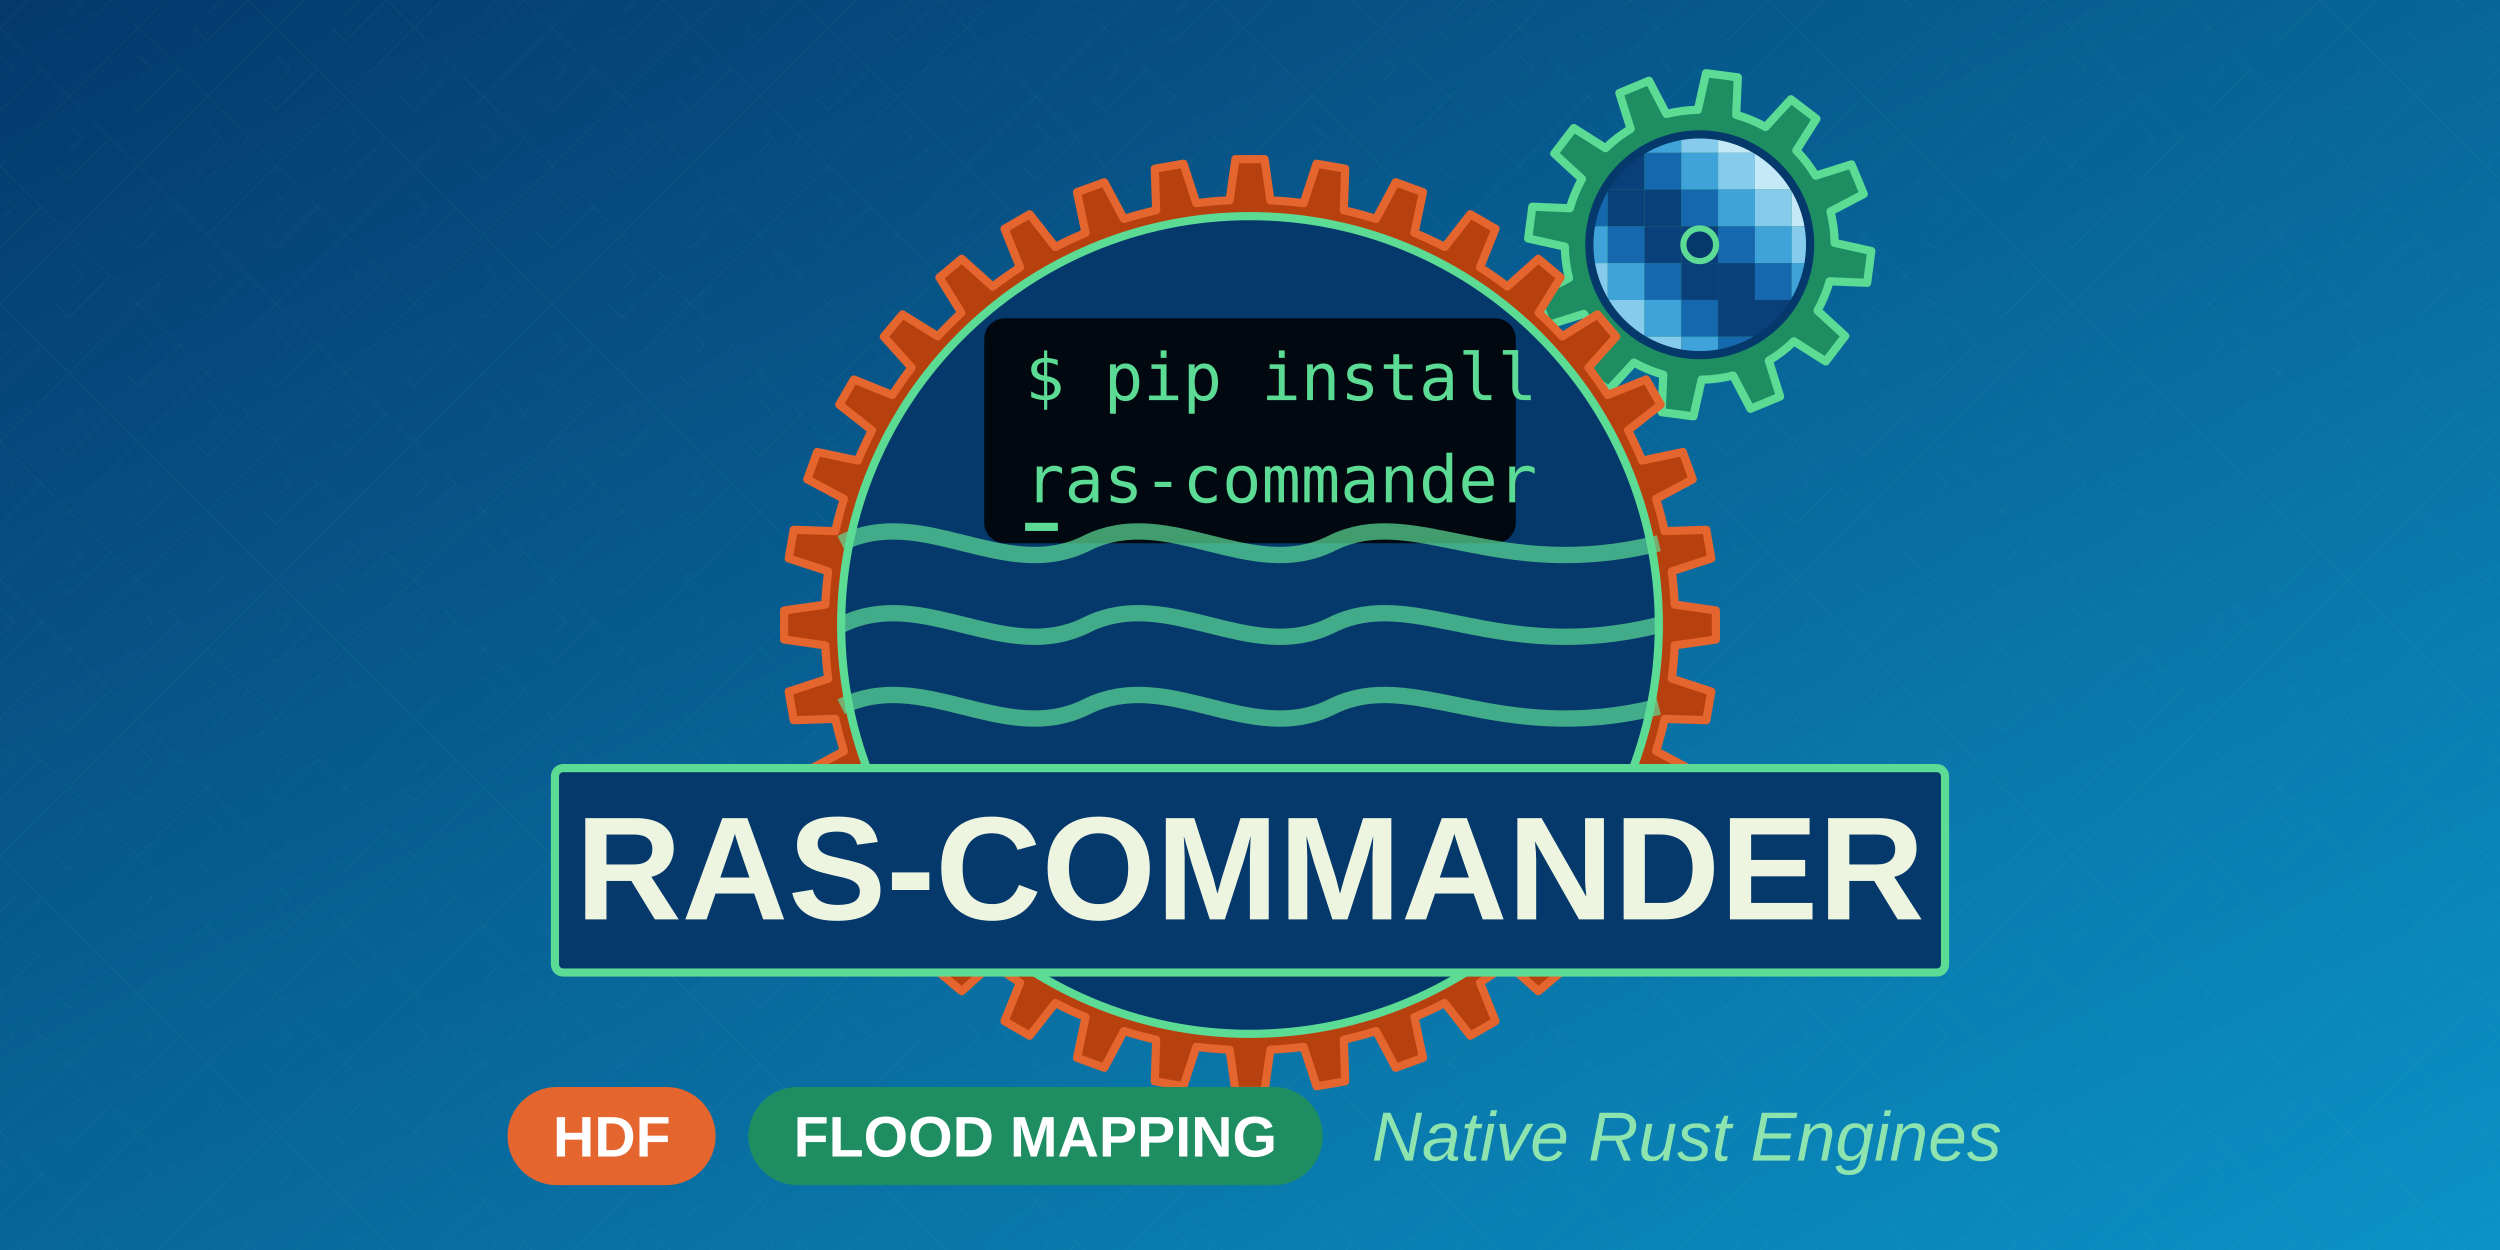
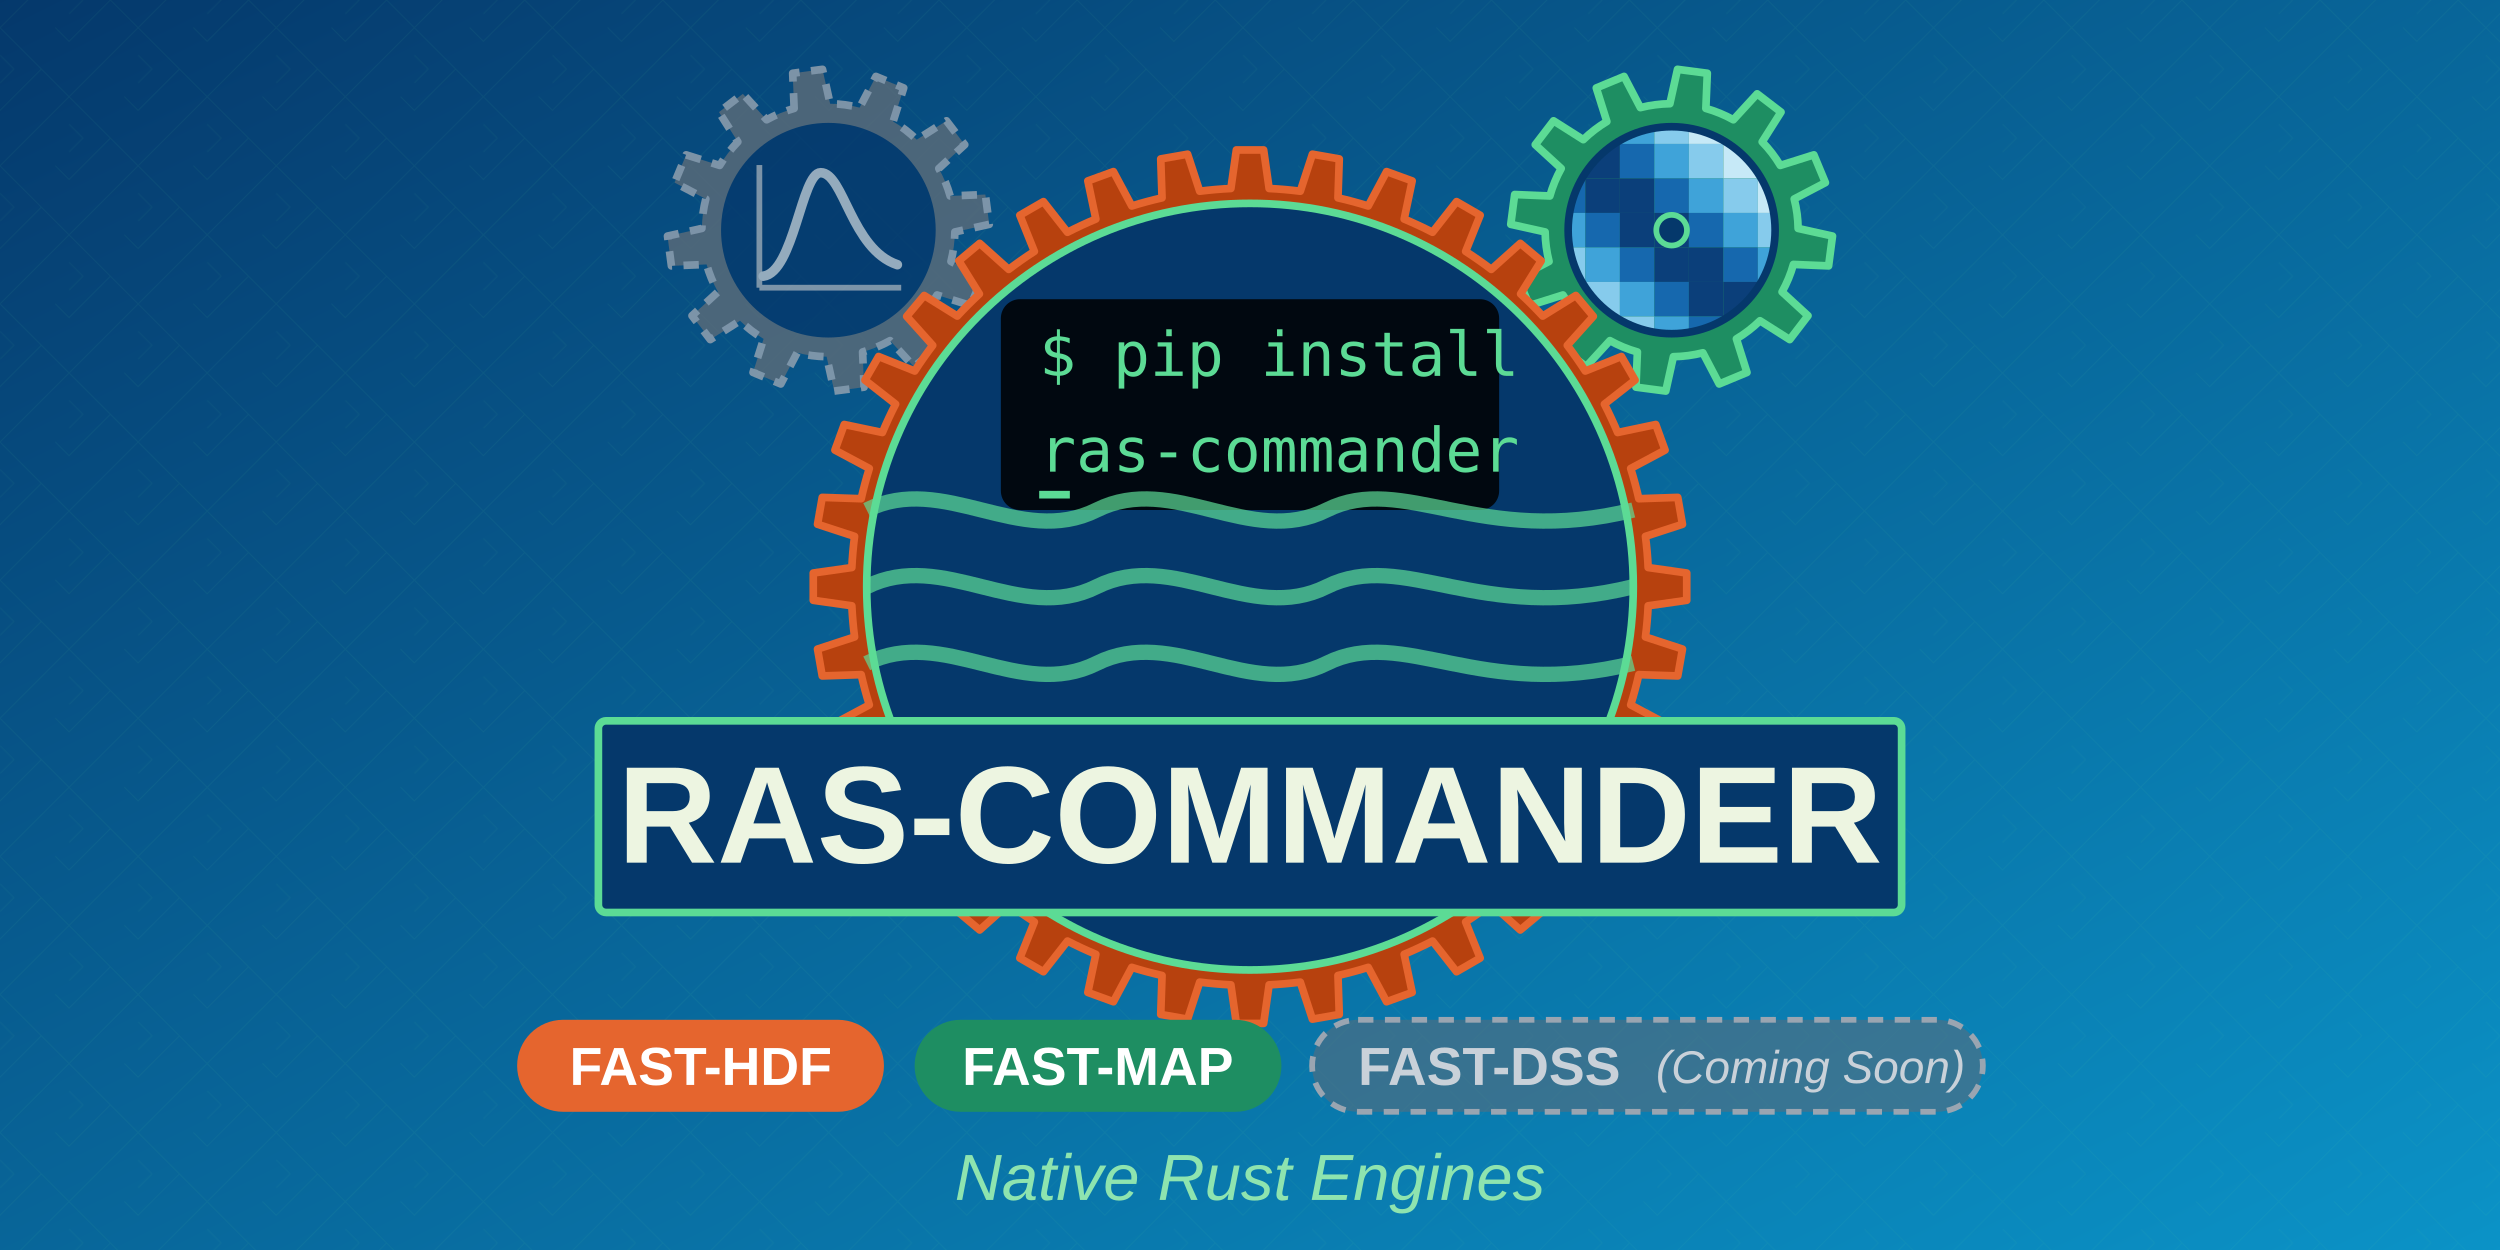
<svg xmlns="http://www.w3.org/2000/svg" viewBox="0 0 1280 640" width="1280" height="640">
  <defs>
    <linearGradient id="bg-gradient" x1="0%" y1="0%" x2="100%" y2="100%">
      <stop offset="0%" stop-color="#05386B" />
      <stop offset="100%" stop-color="#0B93C7" />
    </linearGradient>
    <pattern id="circuit-pattern" patternUnits="userSpaceOnUse" width="50" height="50" patternTransform="rotate(45)">
      <path d="M10,0 L10,50 M0,10 L50,10 M20,20 L30,20 L30,30 M40,10 L40,40 L30,40" fill="none" stroke="#5CDB95" stroke-width="0.5" stroke-opacity="0.3" />
    </pattern>
  </defs>
  <rect width="1280" height="640" fill="url(#bg-gradient)" />
  <rect width="1280" height="640" fill="url(#circuit-pattern)" opacity="0.2" />
-   <g transform="translate(169,6) scale(2.09333)">
+   <g transform="translate(198.438,6) scale(1.9625)">
    <path d="M334.54,24.00 L336.53,15.03 L344.31,16.05 L343.93,25.23 A33,33 0 0 1 351.10,28.19 L357.31,21.42 L363.54,26.19 L358.62,33.95 A33,33 0 0 1 363.35,40.10 L372.11,37.34 L375.12,44.59 L366.98,48.85 A33,33 0 0 1 368.00,56.54 L376.97,58.53 L375.95,66.31 L366.77,65.93 A33,33 0 0 1 363.81,73.10 L370.58,79.31 L365.81,85.54 L358.05,80.62 A33,33 0 0 1 351.90,85.35 L354.66,94.11 L347.41,97.12 L343.15,88.98 A33,33 0 0 1 335.46,90.00 L333.47,98.97 L325.69,97.95 L326.07,88.77 A33,33 0 0 1 318.90,85.81 L312.69,92.58 L306.46,87.81 L311.38,80.05 A33,33 0 0 1 306.65,73.90 L297.89,76.66 L294.88,69.41 L303.02,65.15 A33,33 0 0 1 302.00,57.46 L293.03,55.47 L294.05,47.69 L303.23,48.07 A33,33 0 0 1 306.19,40.90 L299.42,34.69 L304.19,28.46 L311.95,33.38 A33,33 0 0 1 318.10,28.65 L315.34,19.89 L322.59,16.88 L326.85,25.02 A33,33 0 0 1 334.54,24.00 Z" fill="#1E8E62" stroke="#5CDB95" stroke-width="2" stroke-linejoin="round" />
    <clipPath id="map-face">
      <circle cx="335" cy="57" r="27" />
    </clipPath>
    <g clip-path="url(#map-face)">
      <rect x="303.5" y="25.5" width="9" height="9" fill="#0B3F7A" />
      <rect x="312.5" y="25.5" width="9" height="9" fill="#1668AE" />
      <rect x="321.5" y="25.5" width="9" height="9" fill="#3FA3D9" />
      <rect x="330.5" y="25.5" width="9" height="9" fill="#86CBEC" />
      <rect x="339.5" y="25.5" width="9" height="9" fill="#C6E9F7" />
      <rect x="348.5" y="25.5" width="9" height="9" fill="#C6E9F7" />
      <rect x="357.5" y="25.5" width="9" height="9" fill="#C6E9F7" />
      <rect x="303.5" y="34.5" width="9" height="9" fill="#0B3F7A" />
      <rect x="312.5" y="34.5" width="9" height="9" fill="#0B3F7A" />
      <rect x="321.5" y="34.5" width="9" height="9" fill="#1668AE" />
      <rect x="330.5" y="34.5" width="9" height="9" fill="#3FA3D9" />
      <rect x="339.5" y="34.5" width="9" height="9" fill="#86CBEC" />
      <rect x="348.5" y="34.5" width="9" height="9" fill="#C6E9F7" />
      <rect x="357.5" y="34.5" width="9" height="9" fill="#C6E9F7" />
      <rect x="303.5" y="43.5" width="9" height="9" fill="#1668AE" />
      <rect x="312.5" y="43.5" width="9" height="9" fill="#0B3F7A" />
      <rect x="321.5" y="43.5" width="9" height="9" fill="#0B3F7A" />
      <rect x="330.5" y="43.5" width="9" height="9" fill="#1668AE" />
      <rect x="339.5" y="43.5" width="9" height="9" fill="#3FA3D9" />
      <rect x="348.5" y="43.5" width="9" height="9" fill="#86CBEC" />
      <rect x="357.5" y="43.5" width="9" height="9" fill="#C6E9F7" />
      <rect x="303.5" y="52.5" width="9" height="9" fill="#3FA3D9" />
      <rect x="312.5" y="52.5" width="9" height="9" fill="#1668AE" />
      <rect x="321.5" y="52.5" width="9" height="9" fill="#0B3F7A" />
      <rect x="330.5" y="52.5" width="9" height="9" fill="#0B3F7A" />
      <rect x="339.5" y="52.5" width="9" height="9" fill="#1668AE" />
      <rect x="348.5" y="52.5" width="9" height="9" fill="#3FA3D9" />
      <rect x="357.5" y="52.5" width="9" height="9" fill="#86CBEC" />
      <rect x="303.5" y="61.5" width="9" height="9" fill="#86CBEC" />
      <rect x="312.5" y="61.5" width="9" height="9" fill="#3FA3D9" />
      <rect x="321.5" y="61.5" width="9" height="9" fill="#1668AE" />
      <rect x="330.5" y="61.5" width="9" height="9" fill="#0B3F7A" />
      <rect x="339.5" y="61.5" width="9" height="9" fill="#0B3F7A" />
      <rect x="348.5" y="61.5" width="9" height="9" fill="#1668AE" />
      <rect x="357.5" y="61.5" width="9" height="9" fill="#3FA3D9" />
      <rect x="303.5" y="70.5" width="9" height="9" fill="#C6E9F7" />
      <rect x="312.5" y="70.5" width="9" height="9" fill="#86CBEC" />
      <rect x="321.5" y="70.5" width="9" height="9" fill="#3FA3D9" />
      <rect x="330.5" y="70.5" width="9" height="9" fill="#1668AE" />
      <rect x="339.5" y="70.5" width="9" height="9" fill="#0B3F7A" />
      <rect x="348.5" y="70.5" width="9" height="9" fill="#0B3F7A" />
      <rect x="357.5" y="70.5" width="9" height="9" fill="#1668AE" />
      <rect x="303.5" y="79.5" width="9" height="9" fill="#C6E9F7" />
      <rect x="312.5" y="79.5" width="9" height="9" fill="#C6E9F7" />
      <rect x="321.5" y="79.5" width="9" height="9" fill="#86CBEC" />
      <rect x="330.5" y="79.5" width="9" height="9" fill="#3FA3D9" />
      <rect x="339.5" y="79.5" width="9" height="9" fill="#1668AE" />
      <rect x="348.5" y="79.5" width="9" height="9" fill="#0B3F7A" />
      <rect x="357.5" y="79.5" width="9" height="9" fill="#0B3F7A" />
    </g>
    <circle cx="335" cy="57" r="27" fill="none" stroke="#05386B" stroke-width="2" />
    <circle cx="335" cy="57" r="4" fill="#05386B" stroke="#5CDB95" stroke-width="1.5" />
+     <g opacity="0.8">
+       <path d="M106.07,25.23 L105.69,16.05 L113.47,15.03 L115.46,24.00 A33,33 0 0 1 123.15,25.02 L127.41,16.88 L134.66,19.89 L131.90,28.65 A33,33 0 0 1 138.05,33.38 L145.81,28.46 L150.58,34.69 L143.81,40.90 A33,33 0 0 1 146.77,48.07 L155.95,47.69 L156.97,55.47 L148.00,57.46 A33,33 0 0 1 146.98,65.15 L155.12,69.41 L152.11,76.66 L143.35,73.90 A33,33 0 0 1 138.62,80.05 L143.54,87.81 L137.31,92.58 L131.10,85.81 A33,33 0 0 1 123.93,88.77 L124.31,97.95 L116.53,98.97 L114.54,90.00 A33,33 0 0 1 106.85,88.98 L102.59,97.12 L95.34,94.11 L98.10,85.35 A33,33 0 0 1 91.95,80.62 L84.19,85.54 L79.42,79.31 L86.19,73.10 A33,33 0 0 1 83.23,65.93 L74.05,66.31 L73.03,58.53 L82.00,56.54 A33,33 0 0 1 83.02,48.85 L74.88,44.59 L77.89,37.34 L86.65,40.10 A33,33 0 0 1 91.38,33.95 L86.46,26.19 L92.69,21.42 L98.90,28.19 A33,33 0 0 1 106.07,25.23 Z" fill="#5D6B78" stroke="#9AA5B1" stroke-width="2" stroke-linejoin="round" stroke-dasharray="4 3" />
+       <circle cx="115" cy="57" r="27" fill="#05386B" stroke="#05386B" stroke-width="2" />
+       <path d="M97,72 L134,72 M97,72 L97,40" fill="none" stroke="#9AA5B1" stroke-width="1.5" />
+       <path d="M98,69 C106,68 108,42 113,42 C119,42 121,62 133,66" fill="none" stroke="#B8C2CC" stroke-width="2.5" stroke-linecap="round" />
+     </g>
    <path d="M220.01,46.12 L221.44,36.06 L228.56,36.06 L229.99,46.12 A104,104 0 0 1 238.12,46.83 L241.28,37.17 L248.29,38.40 L247.95,48.56 A104,104 0 0 1 255.84,50.68 L260.63,41.71 L267.31,44.14 L265.22,54.09 A104,104 0 0 1 272.62,57.54 L278.89,49.54 L285.05,53.10 L281.26,62.53 A104,104 0 0 1 287.95,67.22 L295.52,60.43 L300.97,65.00 L295.60,73.63 A104,104 0 0 1 301.37,79.40 L310.00,74.03 L314.57,79.48 L307.78,87.05 A104,104 0 0 1 312.47,93.74 L321.90,89.95 L325.46,96.11 L317.46,102.38 A104,104 0 0 1 320.91,109.78 L330.86,107.69 L333.29,114.37 L324.32,119.16 A104,104 0 0 1 326.44,127.05 L336.60,126.71 L337.83,133.72 L328.17,136.88 A104,104 0 0 1 328.88,145.01 L338.94,146.44 L338.94,153.56 L328.88,154.99 A104,104 0 0 1 328.17,163.12 L337.83,166.28 L336.60,173.29 L326.44,172.95 A104,104 0 0 1 324.32,180.84 L333.29,185.63 L330.86,192.31 L320.91,190.22 A104,104 0 0 1 317.46,197.62 L325.46,203.89 L321.90,210.05 L312.47,206.26 A104,104 0 0 1 307.78,212.95 L314.57,220.52 L310.00,225.97 L301.37,220.60 A104,104 0 0 1 295.60,226.37 L300.97,235.00 L295.52,239.57 L287.95,232.78 A104,104 0 0 1 281.26,237.47 L285.05,246.90 L278.89,250.46 L272.62,242.46 A104,104 0 0 1 265.22,245.91 L267.31,255.86 L260.63,258.29 L255.84,249.32 A104,104 0 0 1 247.95,251.44 L248.29,261.60 L241.28,262.83 L238.12,253.17 A104,104 0 0 1 229.99,253.88 L228.56,263.94 L221.44,263.94 L220.01,253.88 A104,104 0 0 1 211.88,253.17 L208.72,262.83 L201.71,261.60 L202.05,251.44 A104,104 0 0 1 194.16,249.32 L189.37,258.29 L182.69,255.86 L184.78,245.91 A104,104 0 0 1 177.38,242.46 L171.11,250.46 L164.95,246.90 L168.74,237.47 A104,104 0 0 1 162.05,232.78 L154.48,239.57 L149.03,235.00 L154.40,226.37 A104,104 0 0 1 148.63,220.60 L140.00,225.97 L135.43,220.52 L142.22,212.95 A104,104 0 0 1 137.53,206.26 L128.10,210.05 L124.54,203.89 L132.54,197.62 A104,104 0 0 1 129.09,190.22 L119.14,192.31 L116.71,185.63 L125.68,180.84 A104,104 0 0 1 123.56,172.95 L113.40,173.29 L112.17,166.28 L121.83,163.12 A104,104 0 0 1 121.12,154.99 L111.06,153.56 L111.06,146.44 L121.12,145.01 A104,104 0 0 1 121.83,136.88 L112.17,133.72 L113.40,126.71 L123.56,127.05 A104,104 0 0 1 125.68,119.16 L116.71,114.37 L119.14,107.69 L129.09,109.78 A104,104 0 0 1 132.54,102.38 L124.54,96.11 L128.10,89.95 L137.53,93.74 A104,104 0 0 1 142.22,87.05 L135.43,79.48 L140.00,74.03 L148.63,79.40 A104,104 0 0 1 154.40,73.63 L149.03,65.00 L154.48,60.43 L162.05,67.22 A104,104 0 0 1 168.74,62.53 L164.95,53.10 L171.11,49.54 L177.38,57.54 A104,104 0 0 1 184.78,54.09 L182.69,44.14 L189.37,41.71 L194.16,50.68 A104,104 0 0 1 202.05,48.56 L201.71,38.40 L208.72,37.17 L211.88,46.83 A104,104 0 0 1 220.01,46.12 Z" fill="#B7410E" stroke="#E5652E" stroke-width="2" stroke-linejoin="round" />
    <circle cx="225" cy="150" r="100" fill="#05386B" stroke="#5CDB95" stroke-width="2" />
    <rect x="55" y="185" width="340" height="50" fill="#05386B" stroke="#5CDB95" stroke-width="2" rx="2" ry="2" />
    <rect x="160" y="75" width="130" height="55" rx="5" ry="5" fill="#000" fill-opacity="0.85" />
    <text x="170" y="95" font-family="Consolas, monospace" font-size="16" fill="#5CDB95">$ pip install</text>
    <text x="170" y="120" font-family="Consolas, monospace" font-size="16" fill="#5CDB95">ras-commander</text>
    <rect x="170" y="125" width="8" height="2" fill="#5CDB95">
      <animate attributeName="opacity" values="1;0;1" dur="1.2s" repeatCount="indefinite" />
    </rect>
    <g opacity="0.7">
      <path d="M125,130 C145,120 165,140 185,130 C205,120 225,140 245,130 C265,120 285,140 325,130" fill="none" stroke="#5CDB95" stroke-width="4" />
      <path d="M125,150 C145,140 165,160 185,150 C205,140 225,160 245,150 C265,140 285,160 325,150" fill="none" stroke="#5CDB95" stroke-width="4" />
      <path d="M125,170 C145,160 165,180 185,170 C205,160 225,180 245,170 C265,160 285,180 325,170" fill="none" stroke="#5CDB95" stroke-width="4" />
    </g>
    <text x="225" y="222" font-family="Arial, sans-serif" font-size="36" font-weight="bold" text-anchor="middle" fill="#EDF5E1">RAS-COMMANDER</text>
-     <rect x="43.4" y="263" width="50.9" height="24" rx="12" ry="12" fill="#E5652E" />
-     <text x="68.9" y="280" font-family="Arial, sans-serif" font-size="14" font-weight="bold" text-anchor="middle" fill="#FFFFFF">HDF</text>
-     <rect x="102.3" y="263" width="140.5" height="24" rx="12" ry="12" fill="#1E8E62" />
-     <text x="172.5" y="280" font-family="Arial, sans-serif" font-size="14" font-weight="bold" text-anchor="middle" fill="#FFFFFF">FLOOD MAPPING</text>
-     <text x="254.8" y="281" font-family="Arial, sans-serif" font-size="17" font-style="italic" fill="#8EE4AF">Native Rust Engines</text>
+     <rect x="33.8" y="263" width="95.7" height="24" rx="12" ry="12" fill="#E5652E" />
+     <text x="81.7" y="280" font-family="Arial, sans-serif" font-size="14" font-weight="bold" text-anchor="middle" fill="#FFFFFF">FAST-HDF</text>
+     <rect x="137.5" y="263" width="95.7" height="24" rx="12" ry="12" fill="#1E8E62" />
+     <text x="185.3" y="280" font-family="Arial, sans-serif" font-size="14" font-weight="bold" text-anchor="middle" fill="#FFFFFF">FAST-MAP</text>
+     <rect x="241.2" y="263" width="175.0" height="24" rx="12" ry="12" fill="#5D6B78" fill-opacity="0.55" stroke="#9AA5B1" stroke-width="1.5" stroke-dasharray="4 3" />
+     <text x="253.2" y="280" font-family="Arial, sans-serif" font-size="14" font-weight="bold" fill="#C9D1D9">FAST-DSS</text>
+     <text x="330.9" y="279.5" font-family="Arial, sans-serif" font-size="12" font-style="italic" fill="#C9D1D9">(Coming Soon)</text>
+     <text x="225" y="310" font-family="Arial, sans-serif" font-size="17" font-style="italic" text-anchor="middle" fill="#8EE4AF">Native Rust Engines</text>
  </g>
</svg>
